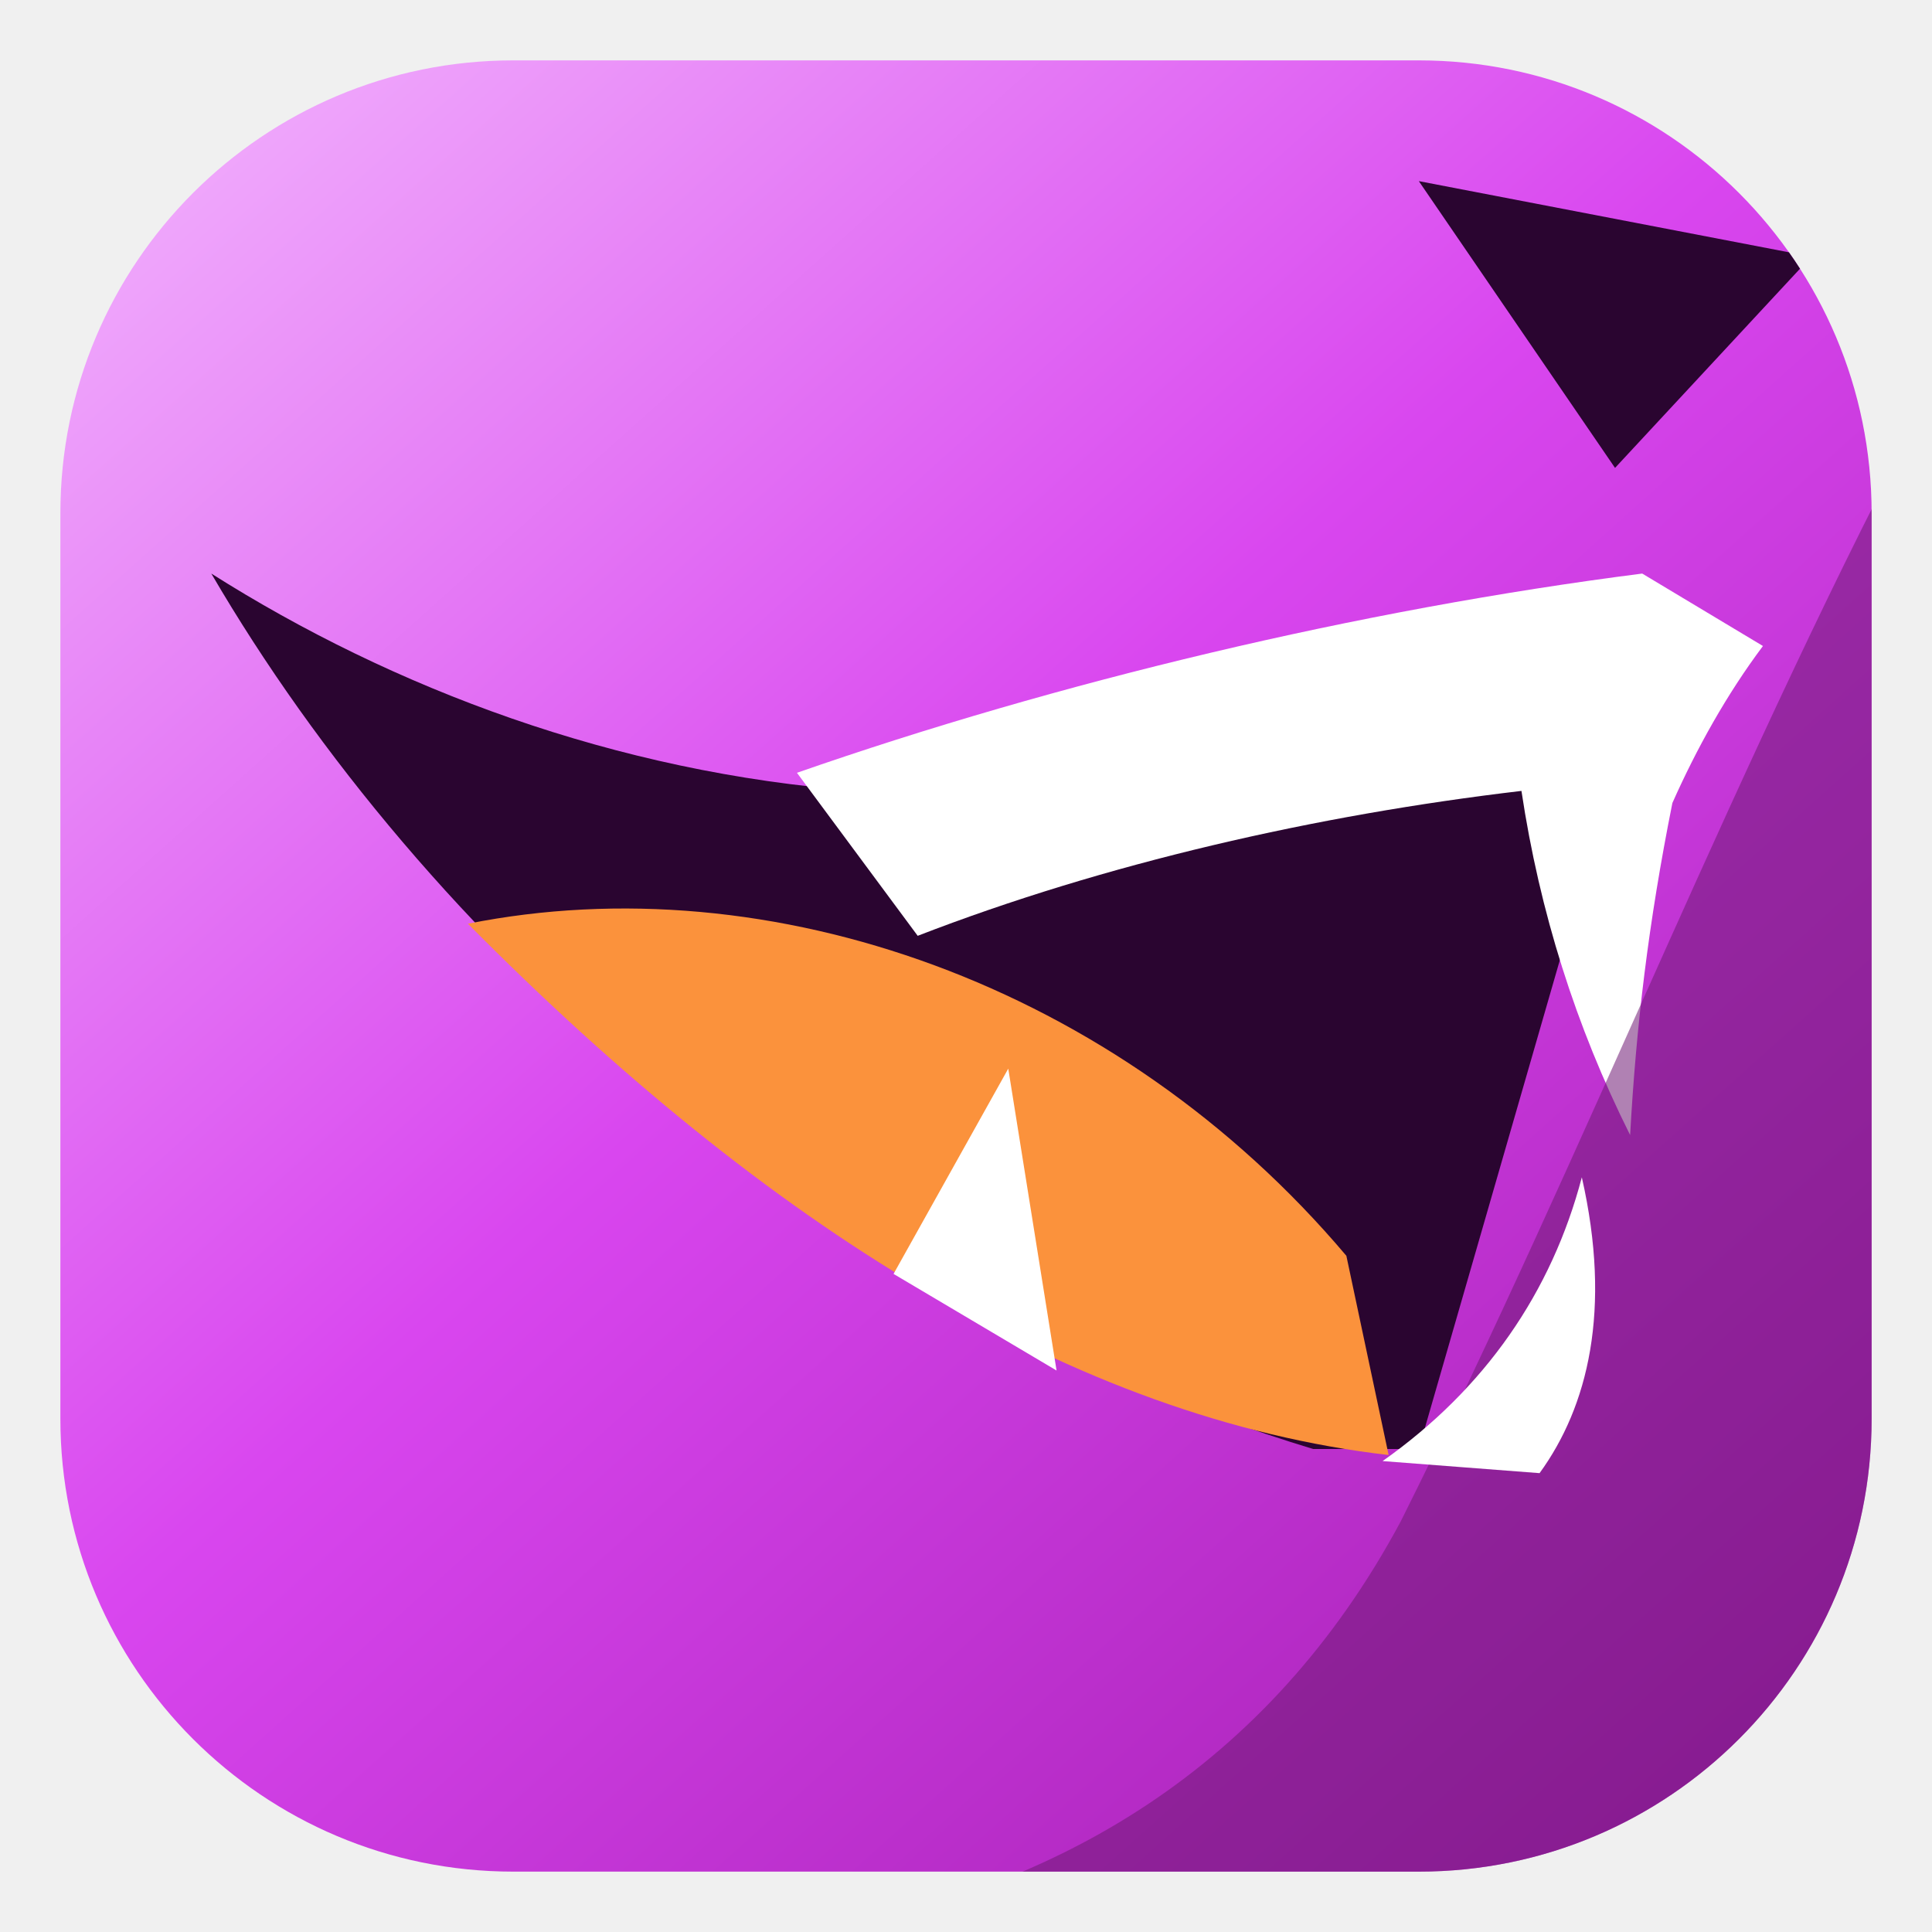
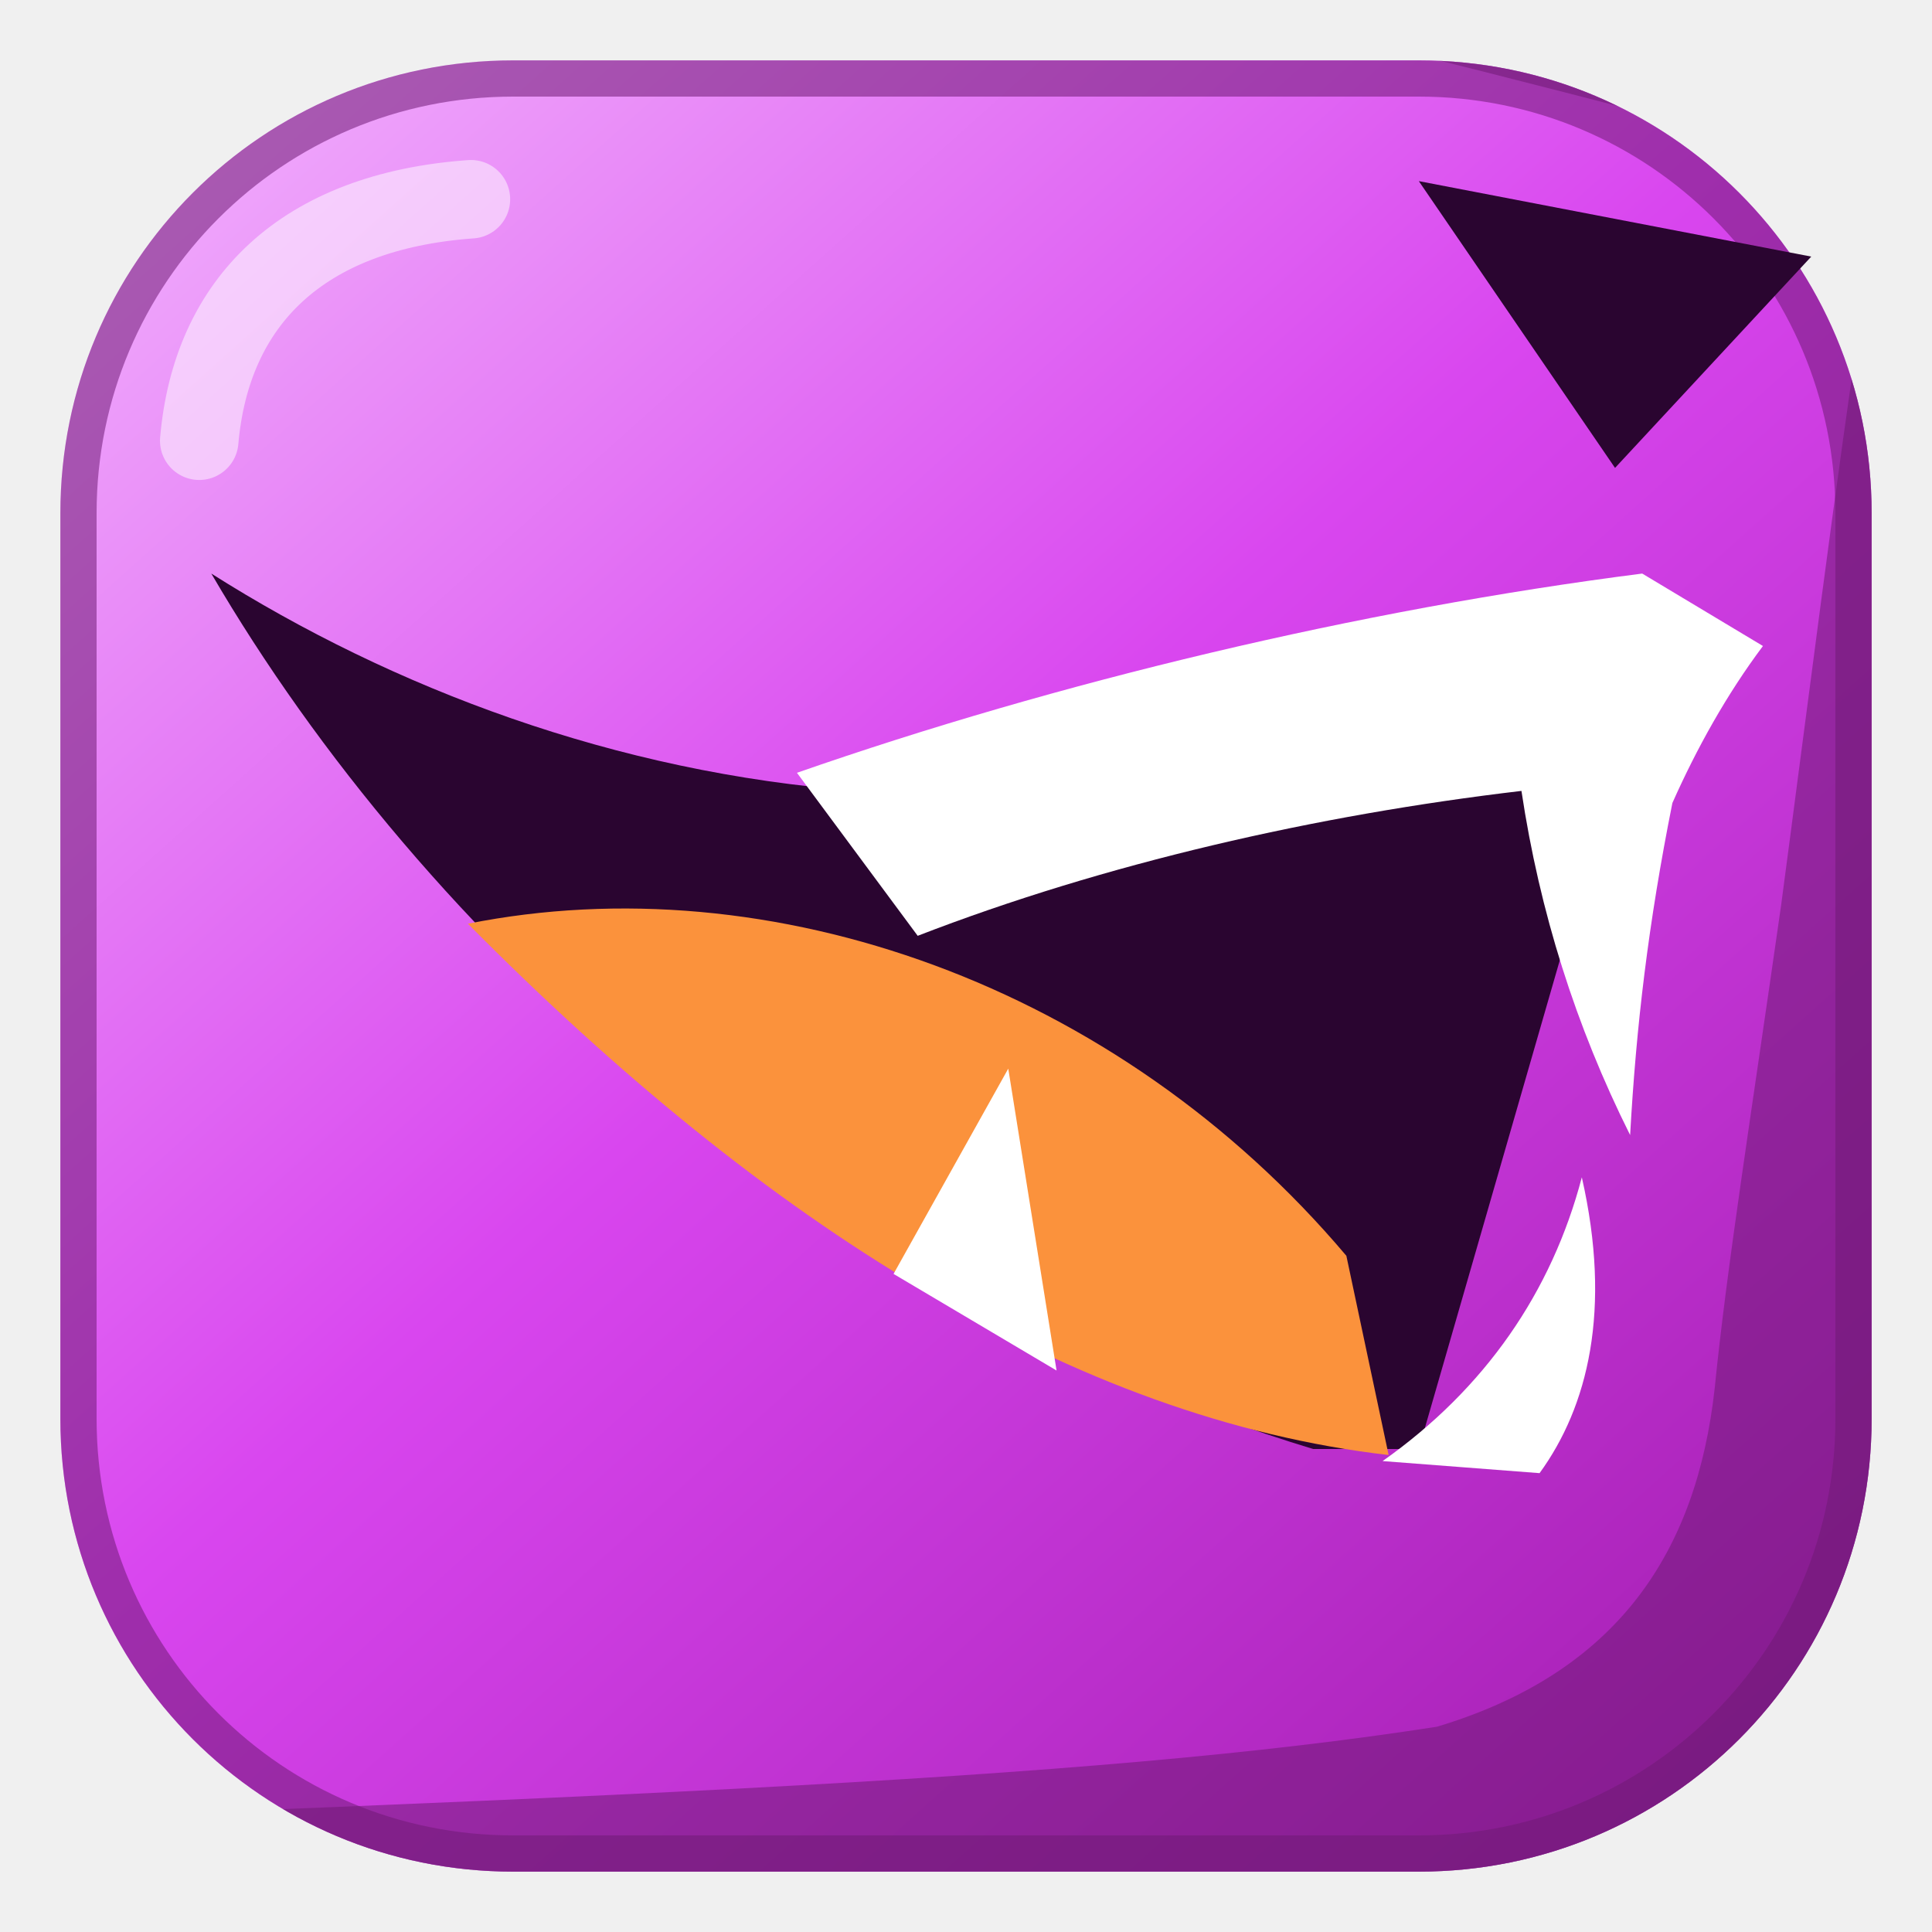
<svg xmlns="http://www.w3.org/2000/svg" viewBox="0 0 64 64">
  <defs>
    <linearGradient id="t" x1="6" y1="4" x2="58" y2="62" gradientUnits="userSpaceOnUse">
      <stop offset="0" stop-color="#f0abfc" />
      <stop offset=".45" stop-color="#d946ef" />
      <stop offset="1" stop-color="#a21caf" />
    </linearGradient>
    <clipPath id="c">
-       <rect x="2" y="2" width="60" height="60" rx="15" />
+       <path d="M17 2 H47 C55.3 2 62 8.7 62 17 V47 C62 55.3 55.3 62 47 62 H17 C8.7 62 2 55.3 2 47 V17 C2 8.7 8.7 2 17 2Z" />
    </clipPath>
  </defs>
-   <rect x="2" y="2" width="60" height="60" rx="15" fill="url(#t)" />
+   <path d="M17 2 H47 C55.3 2 62 8.7 62 17 V47 C62 55.3 55.3 62 47 62 H17 C8.7 62 2 55.3 2 47 V17 C2 8.7 8.7 2 17 2Z" fill="url(#t)" />
  <g clip-path="url(#c)">
-     <path d="M47 6 L60 8.5 L53.5 15.5 Z" fill="#2a0530" />
-     <path d="M7 19 C14 31 27 43 43.5 48 L47 48 L54.5 22 C45 21.6 36.5 23.5 28.4 26.2 C20.4 25.6 13 22.8 7 19Z" fill="#2a0530" />
-     <path d="M15.5 30.6 C25.5 28.6 37 32.6 44.6 41.6 L46 48.2 C35.6 47 25.4 40.6 15.5 30.6Z" fill="#fb923c" />
-     <path d="M29.6 42.2 L33.4 35.4 L35 45.4 Z" fill="#fff" />
-     <path d="M26.4 25.6 C35 22.6 45 20.2 54.4 19 L58.4 21.4 C57.2 23 56.2 24.8 55.4 26.6 C54.6 30.6 54.2 34 54 37.6 C52.2 34 51 30.2 50.4 26.2 C43.6 27 36.6 28.6 30.4 31 Z" fill="#fff" />
-     <path d="M64 13 C57.6 25 52.6 38 46.4 50.4 C42 58.6 35 62.6 27 64 H64Z" fill="#701a75" opacity=".55" />
-     <path d="M45.8 48.4 C49.2 46 51.4 42.8 52.4 39 C53.4 43.4 52.6 46.6 51 48.8 Z" fill="#fff" />
+     <path d="M-30 -30 H90 V90 H-30 Z M-20 -10.5 L1 -7.4 C26 -3.6 44 1 57 4.4 C59.6 5.2 61 6.6 61.8 9.4 C60.8 16 59.8 24 59 30 C58 37 57.2 42 56.8 46 C56.2 51.4 53.6 55.4 47.6 57.2 C36 59 20 59.6 -20 61 Z" fill-rule="evenodd" fill="#701a75" opacity="0.55" />
+     <path d="M6.6 14.6 C7 10 10 7 15.6 6.6" fill="none" stroke="#fff" stroke-width="2.6" stroke-linecap="round" opacity=".5" />
+     <path d="M17 2 H47 C55.3 2 62 8.7 62 17 V47 C62 55.3 55.3 62 47 62 H17 C8.7 62 2 55.3 2 47 V17 C2 8.7 8.7 2 17 2Z" fill="none" stroke="#701a75" stroke-width="2.4" opacity=".55" />
  </g>
+   <path d="M47 6 L60 8.5 L53.5 15.5 Z" fill="#2a0530" />
+   <path d="M7 19 C14 31 27 43 43.5 48 L47 48 L54.5 22 C45 21.6 36.5 23.5 28.4 26.2 C20.4 25.6 13 22.8 7 19Z" fill="#2a0530" />
+   <path d="M15.5 30.6 C25.5 28.6 37 32.6 44.6 41.6 L46 48.2 C35.6 47 25.4 40.6 15.5 30.6Z" fill="#fb923c" />
+   <path d="M29.6 42.2 L33.4 35.4 L35 45.4 Z" fill="#fff" />
+   <path d="M26.4 25.6 C35 22.6 45 20.2 54.4 19 L58.4 21.4 C57.2 23 56.2 24.8 55.4 26.6 C54.6 30.6 54.2 34 54 37.6 C52.2 34 51 30.2 50.4 26.2 C43.6 27 36.6 28.6 30.4 31 Z" fill="#fff" />
+   <path d="M45.8 48.4 C49.2 46 51.4 42.8 52.4 39 C53.4 43.4 52.6 46.6 51 48.8 Z" fill="#fff" />
</svg>
